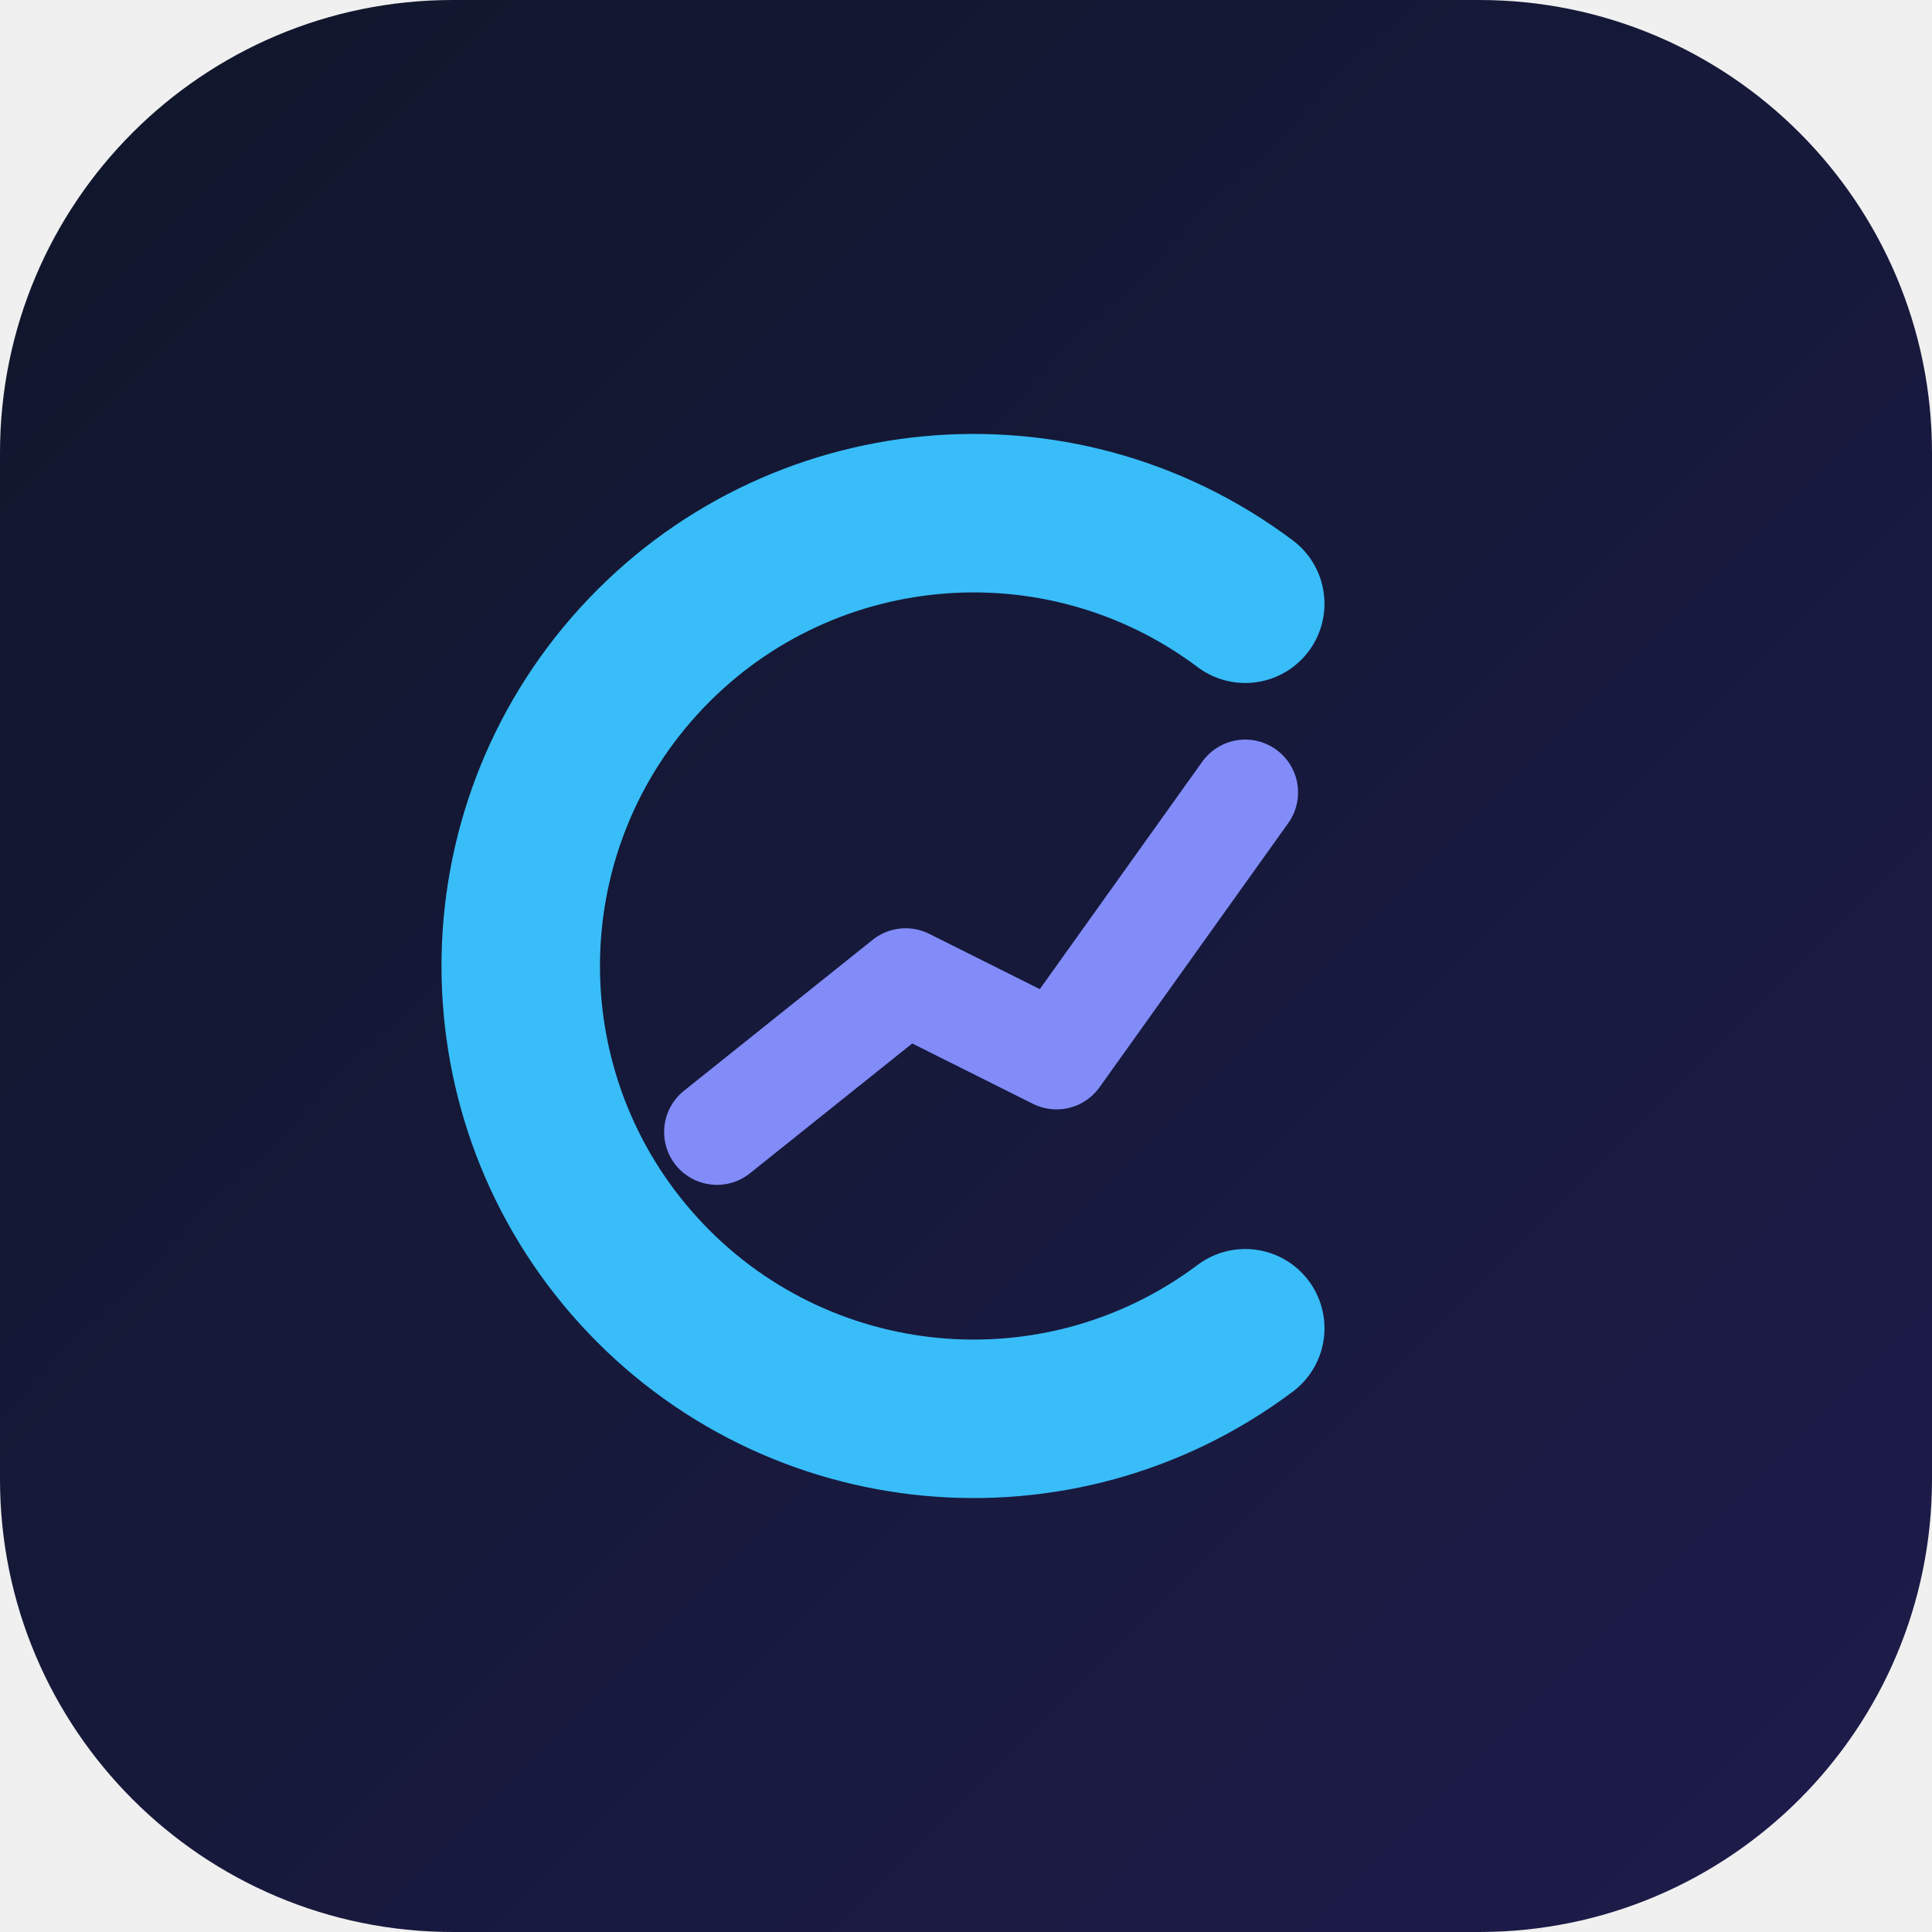
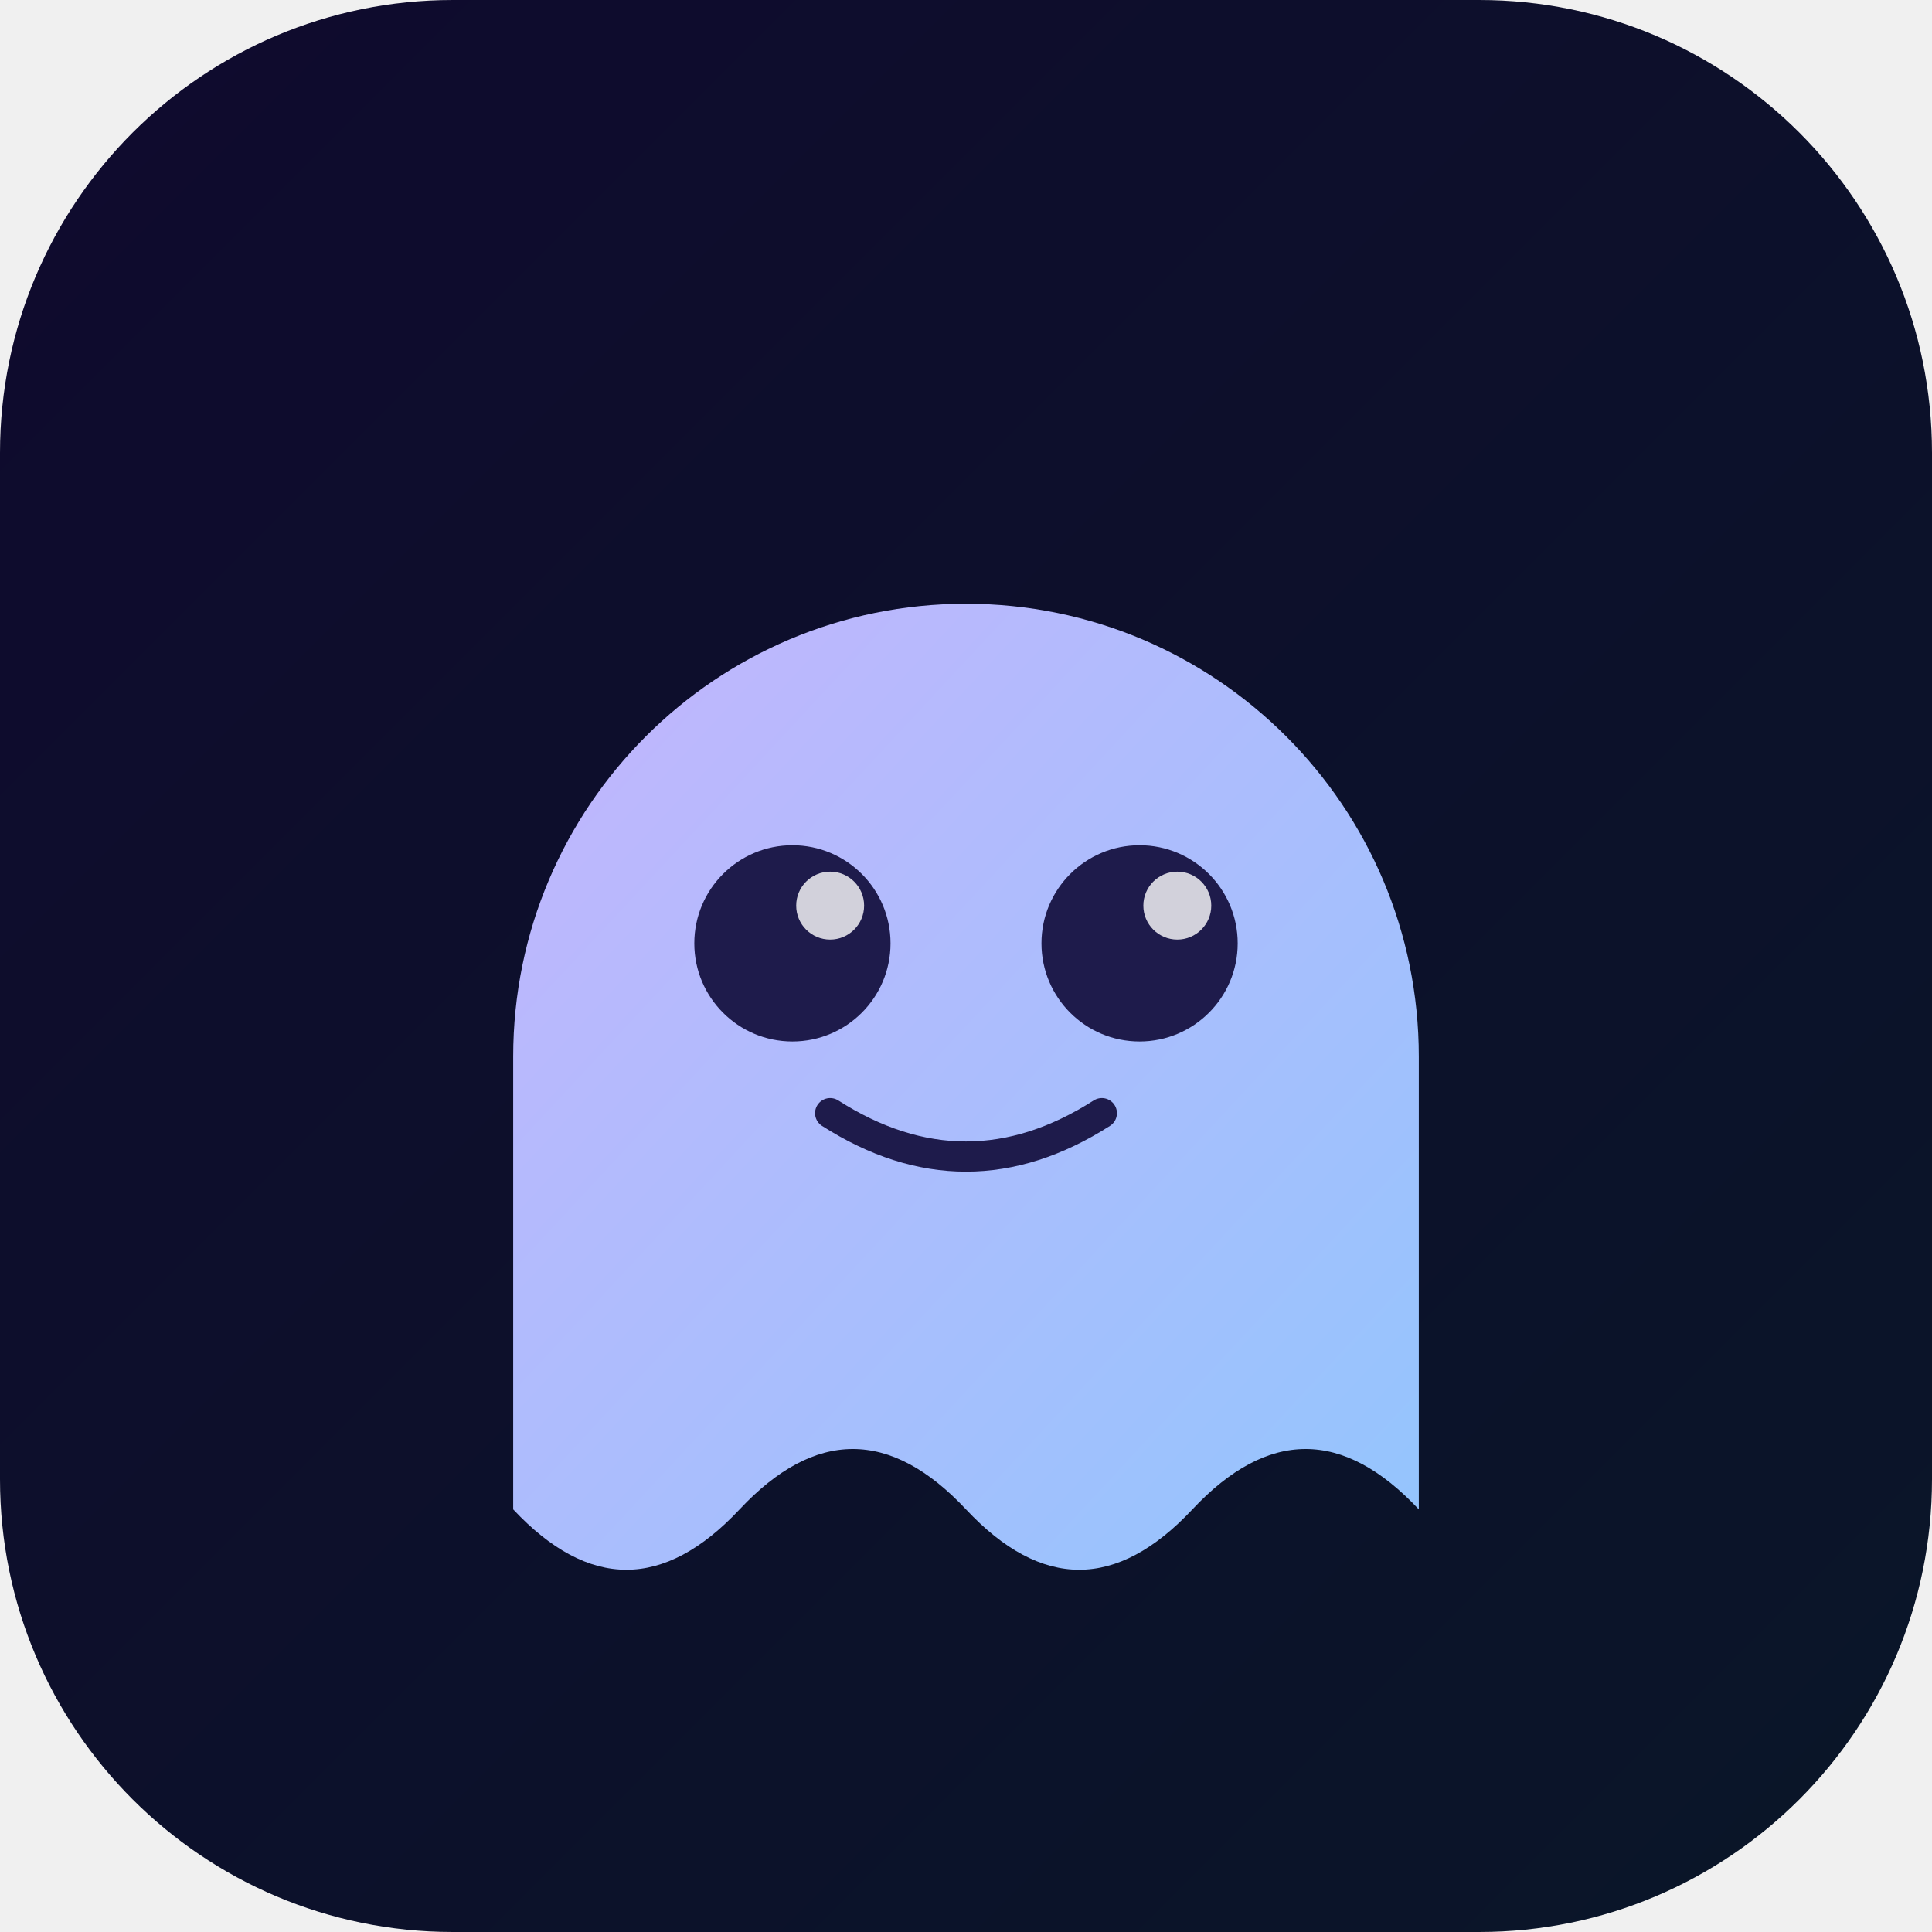
<svg xmlns="http://www.w3.org/2000/svg" viewBox="0 0 512 512">
  <defs>
    <linearGradient id="bg" x1="0%" y1="0%" x2="100%" y2="100%">
-       <stop offset="0%" stop-color="#0f172a" />
-       <stop offset="100%" stop-color="#1e1b4b" />
+       <stop offset="0%" stop-color="#0f0a2e" />
+       <stop offset="100%" stop-color="#0a1628" />
+     </linearGradient>
+     <linearGradient id="ghost" x1="0%" y1="0%" x2="100%" y2="100%">
+       <stop offset="0%" stop-color="#c4b5fd" />
+       <stop offset="100%" stop-color="#93c5fd" />
    </linearGradient>
  </defs>
  <rect width="512" height="512" rx="120" fill="url(#bg)" />
-   <path d="M330 160 A120 120 0 1 0 330 352" fill="none" stroke="#38bdf8" stroke-width="42" stroke-linecap="round" />
-   <polyline points="190,300 240,260 280,280 330,210" fill="none" stroke="#818cf8" stroke-width="28" stroke-linecap="round" stroke-linejoin="round" />
-   <polygon points="330,210 312,214 326,228" fill="#818cf8" />
+   <path d="M136,400 L136,280 A120,120 0 0,1 376,280 L376,400 Q346,368 316,400 Q286,432 256,400 Q226,368 196,400 Q166,432 136,400 Z" fill="url(#ghost)" />
+   <circle cx="210" cy="250" r="26" fill="#1e1b4b" />
+   <circle cx="302" cy="250" r="26" fill="#1e1b4b" />
+   <circle cx="220" cy="240" r="9" fill="white" opacity="0.8" />
+   <circle cx="312" cy="240" r="9" fill="white" opacity="0.8" />
+   <path d="M220,295 Q256,318 292,295" fill="none" stroke="#1e1b4b" stroke-width="8" stroke-linecap="round" />
</svg>
